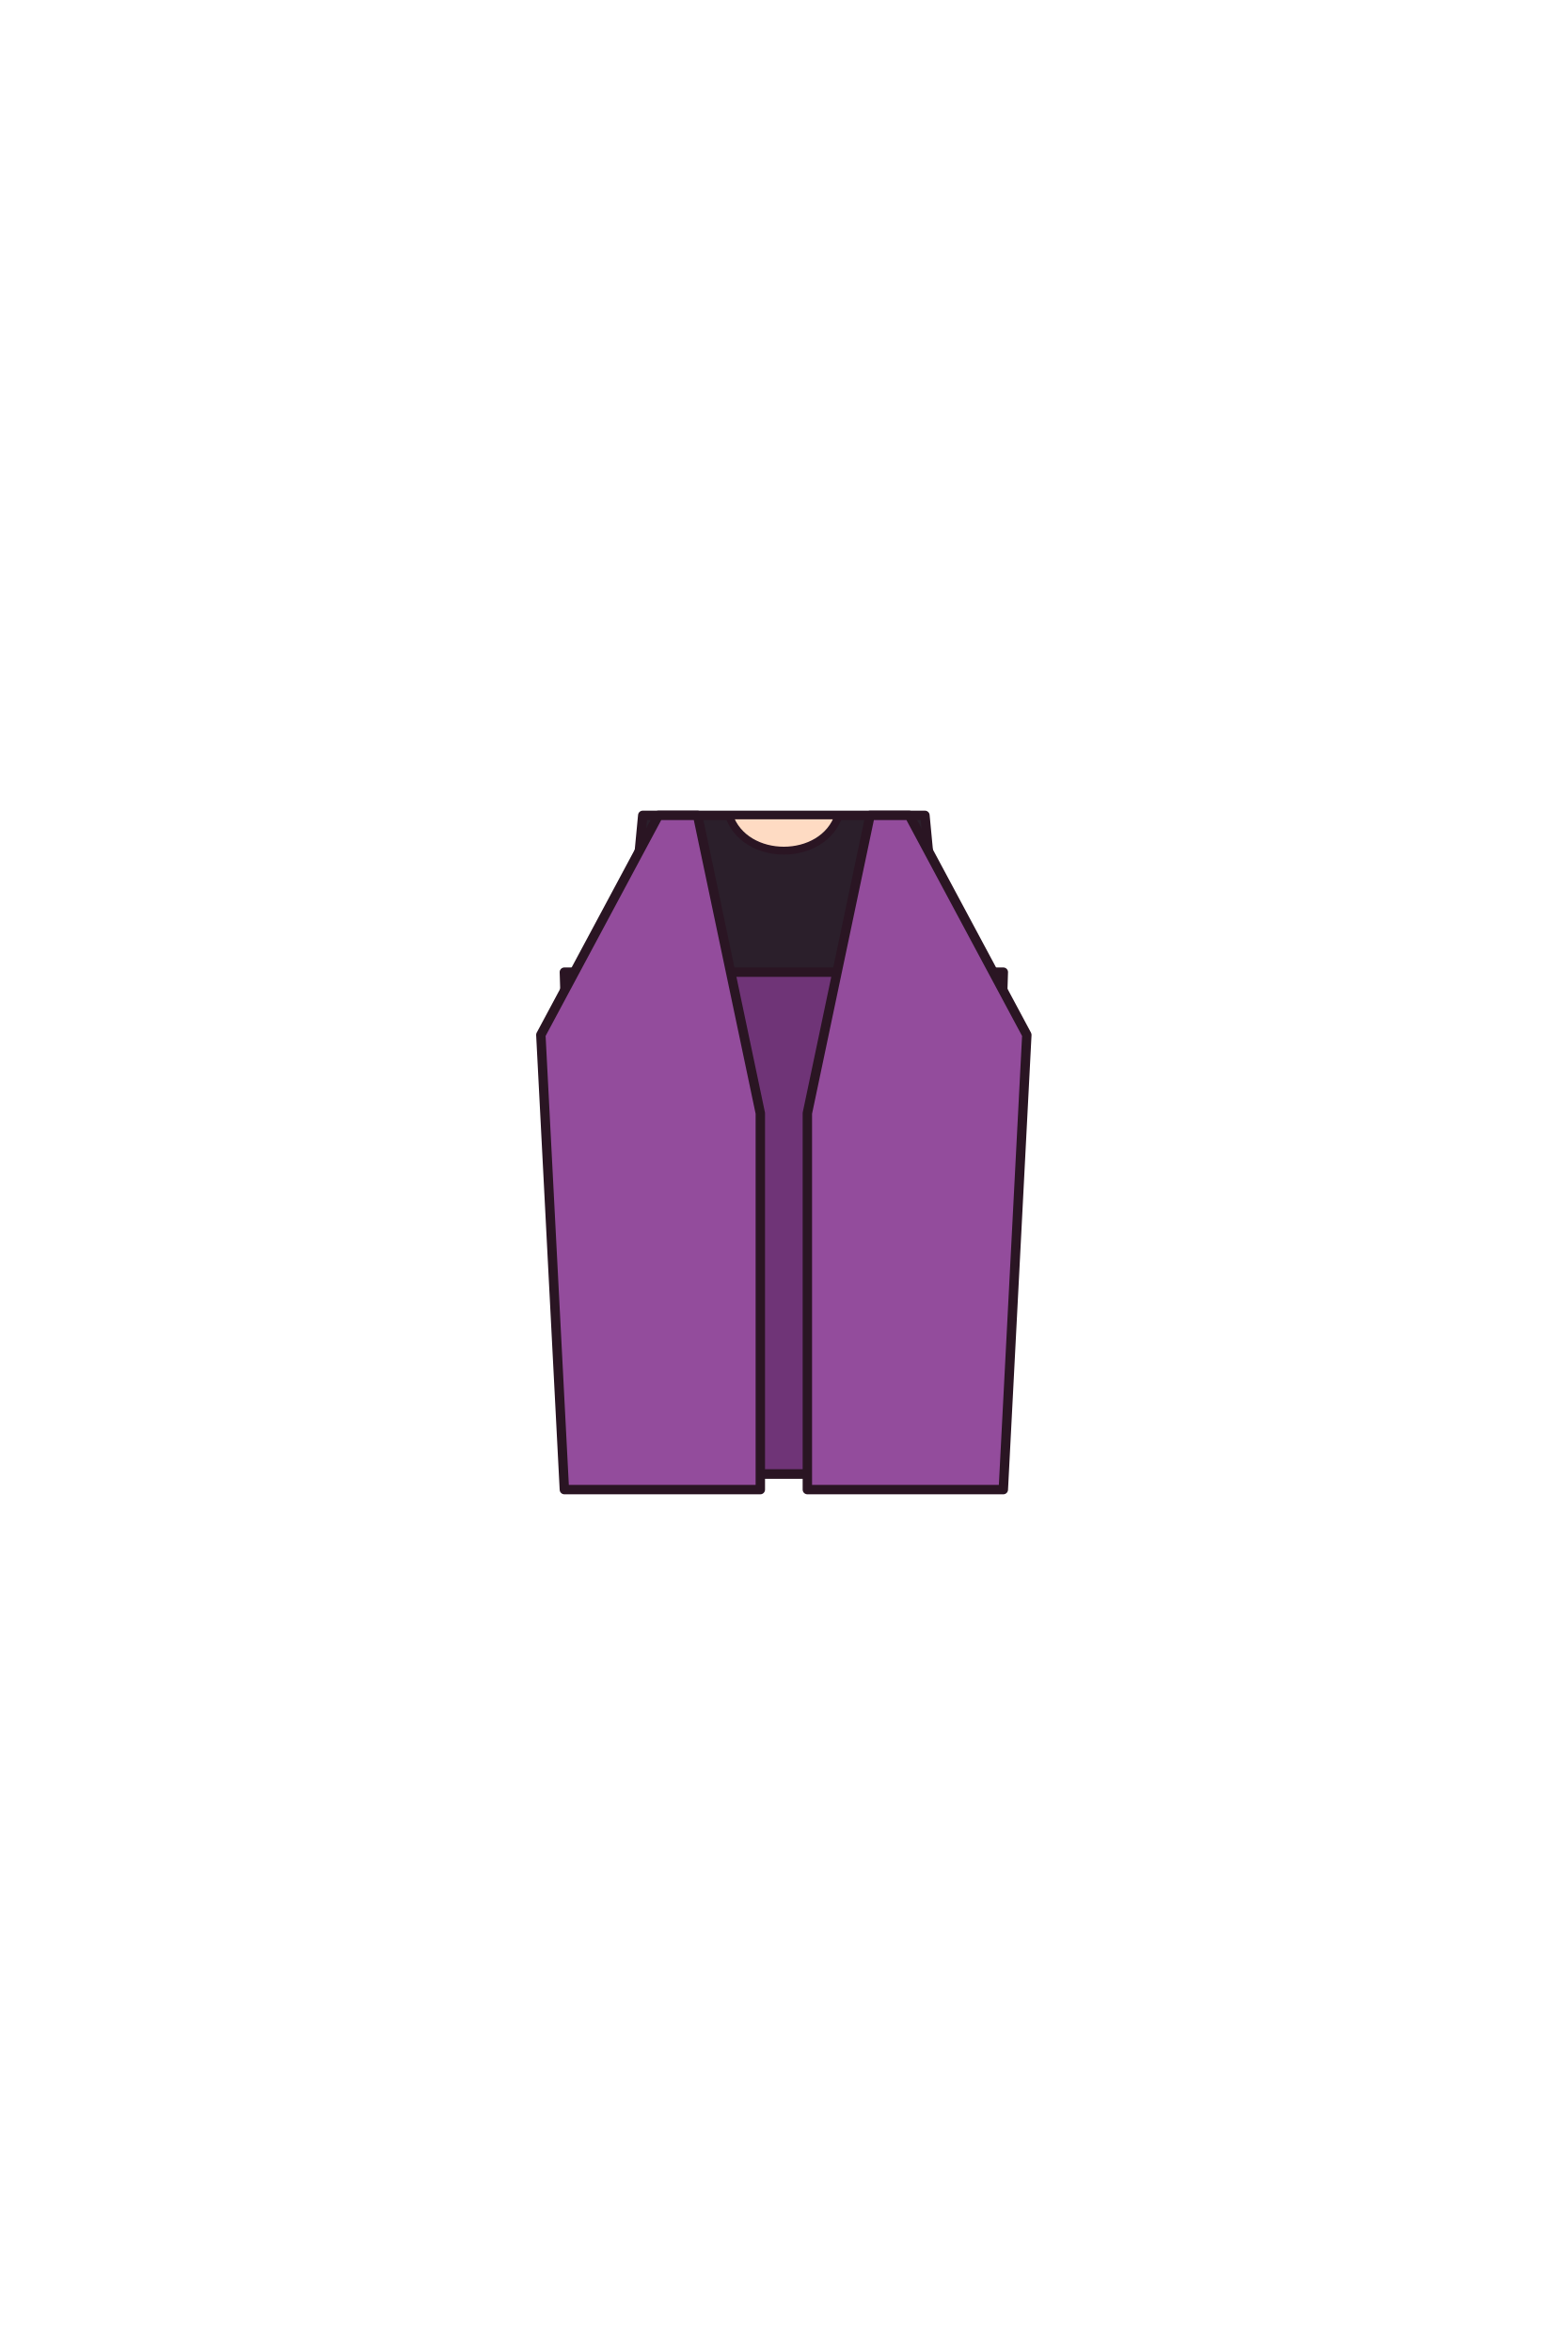
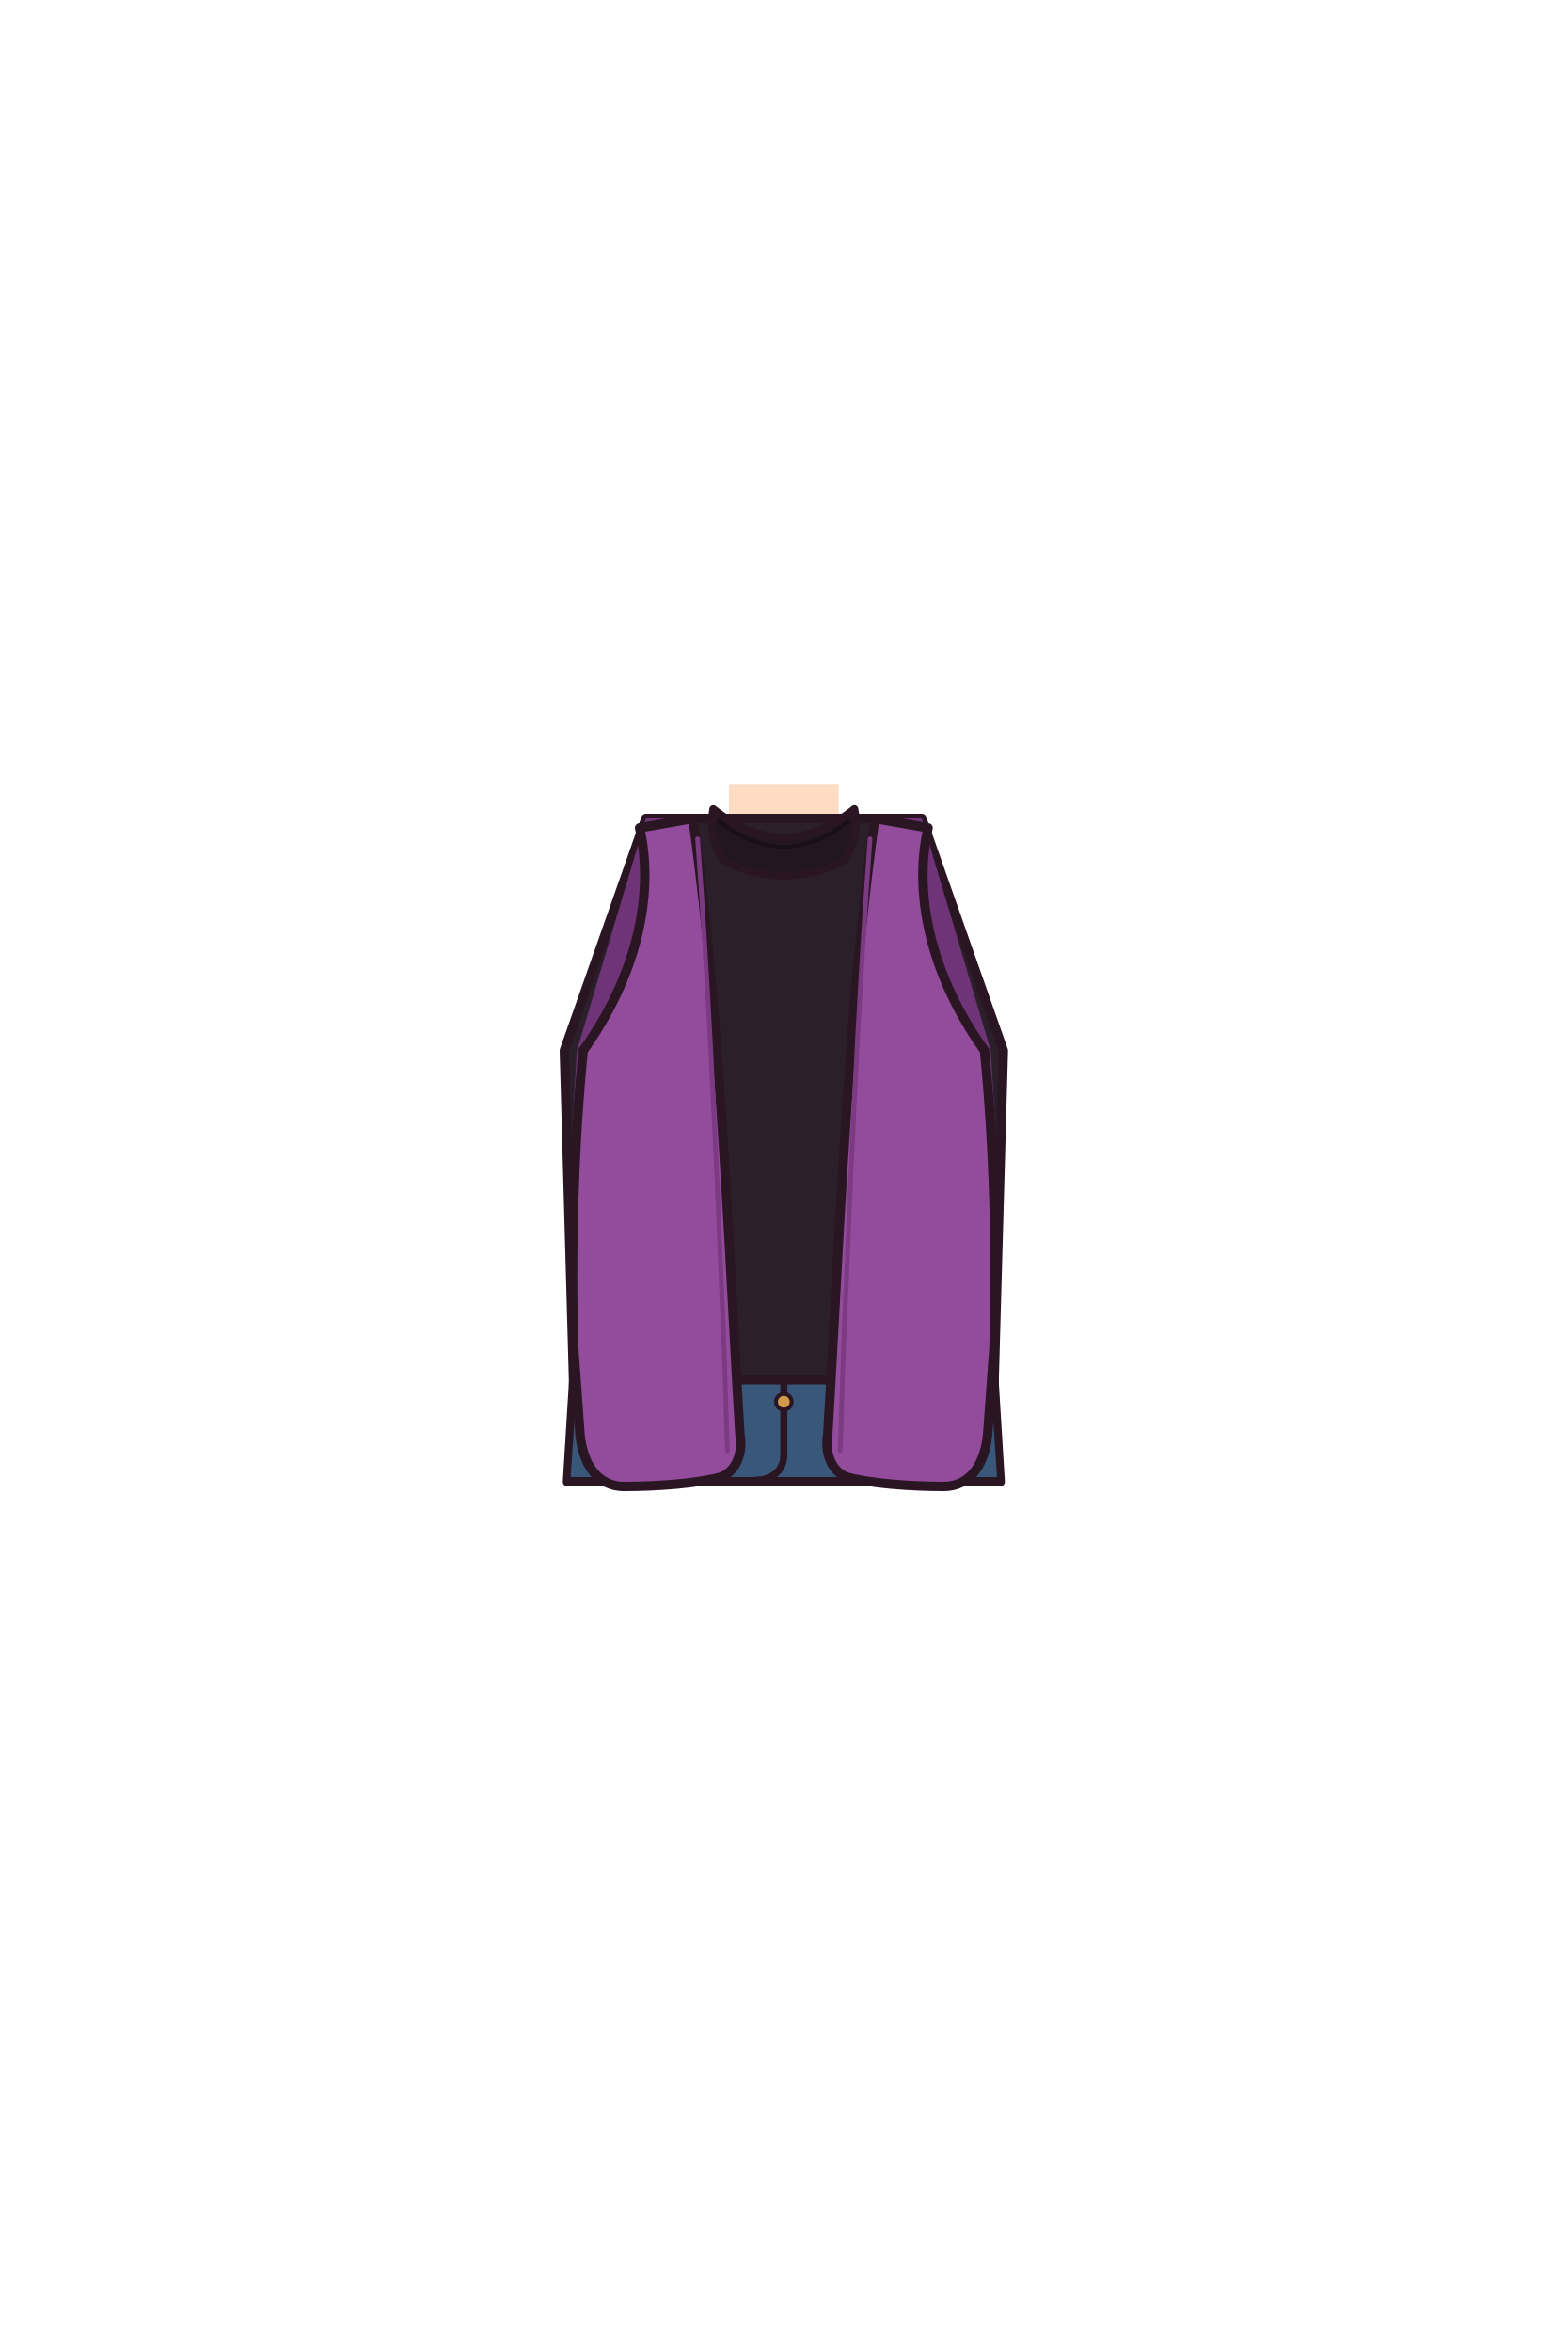
<svg xmlns="http://www.w3.org/2000/svg" viewBox="0 0 1000 1500" width="1000" height="1500">
  <g id="layer_torso">
-     <path fill="#2b1f2b" stroke="#2a1523" stroke-width="6" stroke-linecap="round" stroke-linejoin="round" d="M410 520 L370 940 L630 940 L590 520 Z" />
-     <path fill="#fedbc3" stroke="#2a1523" stroke-width="5" stroke-linecap="round" stroke-linejoin="round" d="M465 520 C475 550 525 550 535 520 Z" />
-     <path fill="#6f3477" stroke="#2a1523" stroke-width="6" stroke-linecap="round" stroke-linejoin="round" d="M360 620 L370 940 L630 940 L640 620 Z" />
-     <path fill="#934c9c" stroke="#2a1523" stroke-width="6" stroke-linecap="round" stroke-linejoin="round" d="M420 520 L345 660 L360 950 L485 950 L485 710 L445 520 Z" />
-     <path fill="#934c9c" stroke="#2a1523" stroke-width="6" stroke-linecap="round" stroke-linejoin="round" d="M580 520 L655 660 L640 950 L515 950 L515 710 L555 520 Z" />
+     <path fill="#fedbc3" stroke="none" d="M465 500 L465 524 Q500 545 535 524 L535 500 Z" />
+     <path fill="#2b1f2b" stroke="#2a1523" stroke-width="6" stroke-linecap="round" stroke-linejoin="round" d="M412 522 L360 670 L366 885 L634 885 L640 670 L588 522 Z" />
+     <path fill="#221622" stroke="#2a1523" stroke-width="5" stroke-linecap="round" stroke-linejoin="round" d="M455 516 Q500 552 545 516 C548 532 542 544 538 549 Q500 568 462 549 C458 544 452 532 455 516 Z" />
+     <path fill="none" stroke="#180f19" stroke-width="2.5" stroke-linecap="round" d="M459 524 Q500 556 541 524" />
+     <path fill="#293f59" stroke="#2a1523" stroke-width="6" stroke-linecap="round" stroke-linejoin="round" d="M366 880 L362 945 L638 945 L634 880 Z" />
+     <path fill="#395779" stroke="none" d="M368 883 L364 942 L636 942 L632 883 Z" />
+     <path fill="none" stroke="#2a1523" stroke-width="4.5" stroke-linecap="round" d="M500 882 L500 928 C500 938 492 944 482 944" />
+     <circle cx="500" cy="894" r="5" fill="#d29a4a" stroke="#2a1523" stroke-width="2.5" />
+     <path fill="none" stroke="#2a1523" stroke-width="4" stroke-linecap="round" d="M395 905 Q415 918 425 942" />
+     <path fill="none" stroke="#2a1523" stroke-width="4" stroke-linecap="round" d="M605 905 Q585 918 575 942" />
+     <path fill="#6f3477" d="M412 522 L368 670 C364 730 362 800 365 860 L368 915 C372 935 380 948 398 948 L460 942 C470 938 474 928 472 915 C468 850 464 760 458 680 L442 522 Z" />
+     <path fill="#6f3477" d="M588 522 L632 670 C636 730 638 800 635 860 L632 915 C628 935 620 948 602 948 L540 942 C530 938 526 928 528 915 C532 850 536 760 542 680 L558 522 Z" />
+     <path fill="#934c9c" stroke="#2a1523" stroke-width="6" stroke-linecap="round" stroke-linejoin="round" d="M442 522 L408 528 C418 572 405 624 372 670 C366 730 364 800 366 860 L370 915 C372 935 382 948 398 948 C420 948 445 946 460 942 C470 938 474 926 472 915 C468 850 464 760 458 680 C454 620 448 565 442 522 Z" />
+     <path fill="none" stroke="#7b3a82" stroke-width="3" stroke-linecap="round" d="M445 535 C451 615 456 715 460 815 C462 855 463 895 464 925" />
+     <path fill="#934c9c" stroke="#2a1523" stroke-width="6" stroke-linecap="round" stroke-linejoin="round" d="M558 522 L592 528 C582 572 595 624 628 670 C634 730 636 800 634 860 L630 915 C628 935 618 948 602 948 C580 948 555 946 540 942 C530 938 526 926 528 915 C532 850 536 760 542 680 C546 620 552 565 558 522 Z" />
+     <path fill="none" stroke="#7b3a82" stroke-width="3" stroke-linecap="round" d="M555 535 C549 615 544 715 540 815 C538 855 537 895 536 925" />
  </g>
</svg>
